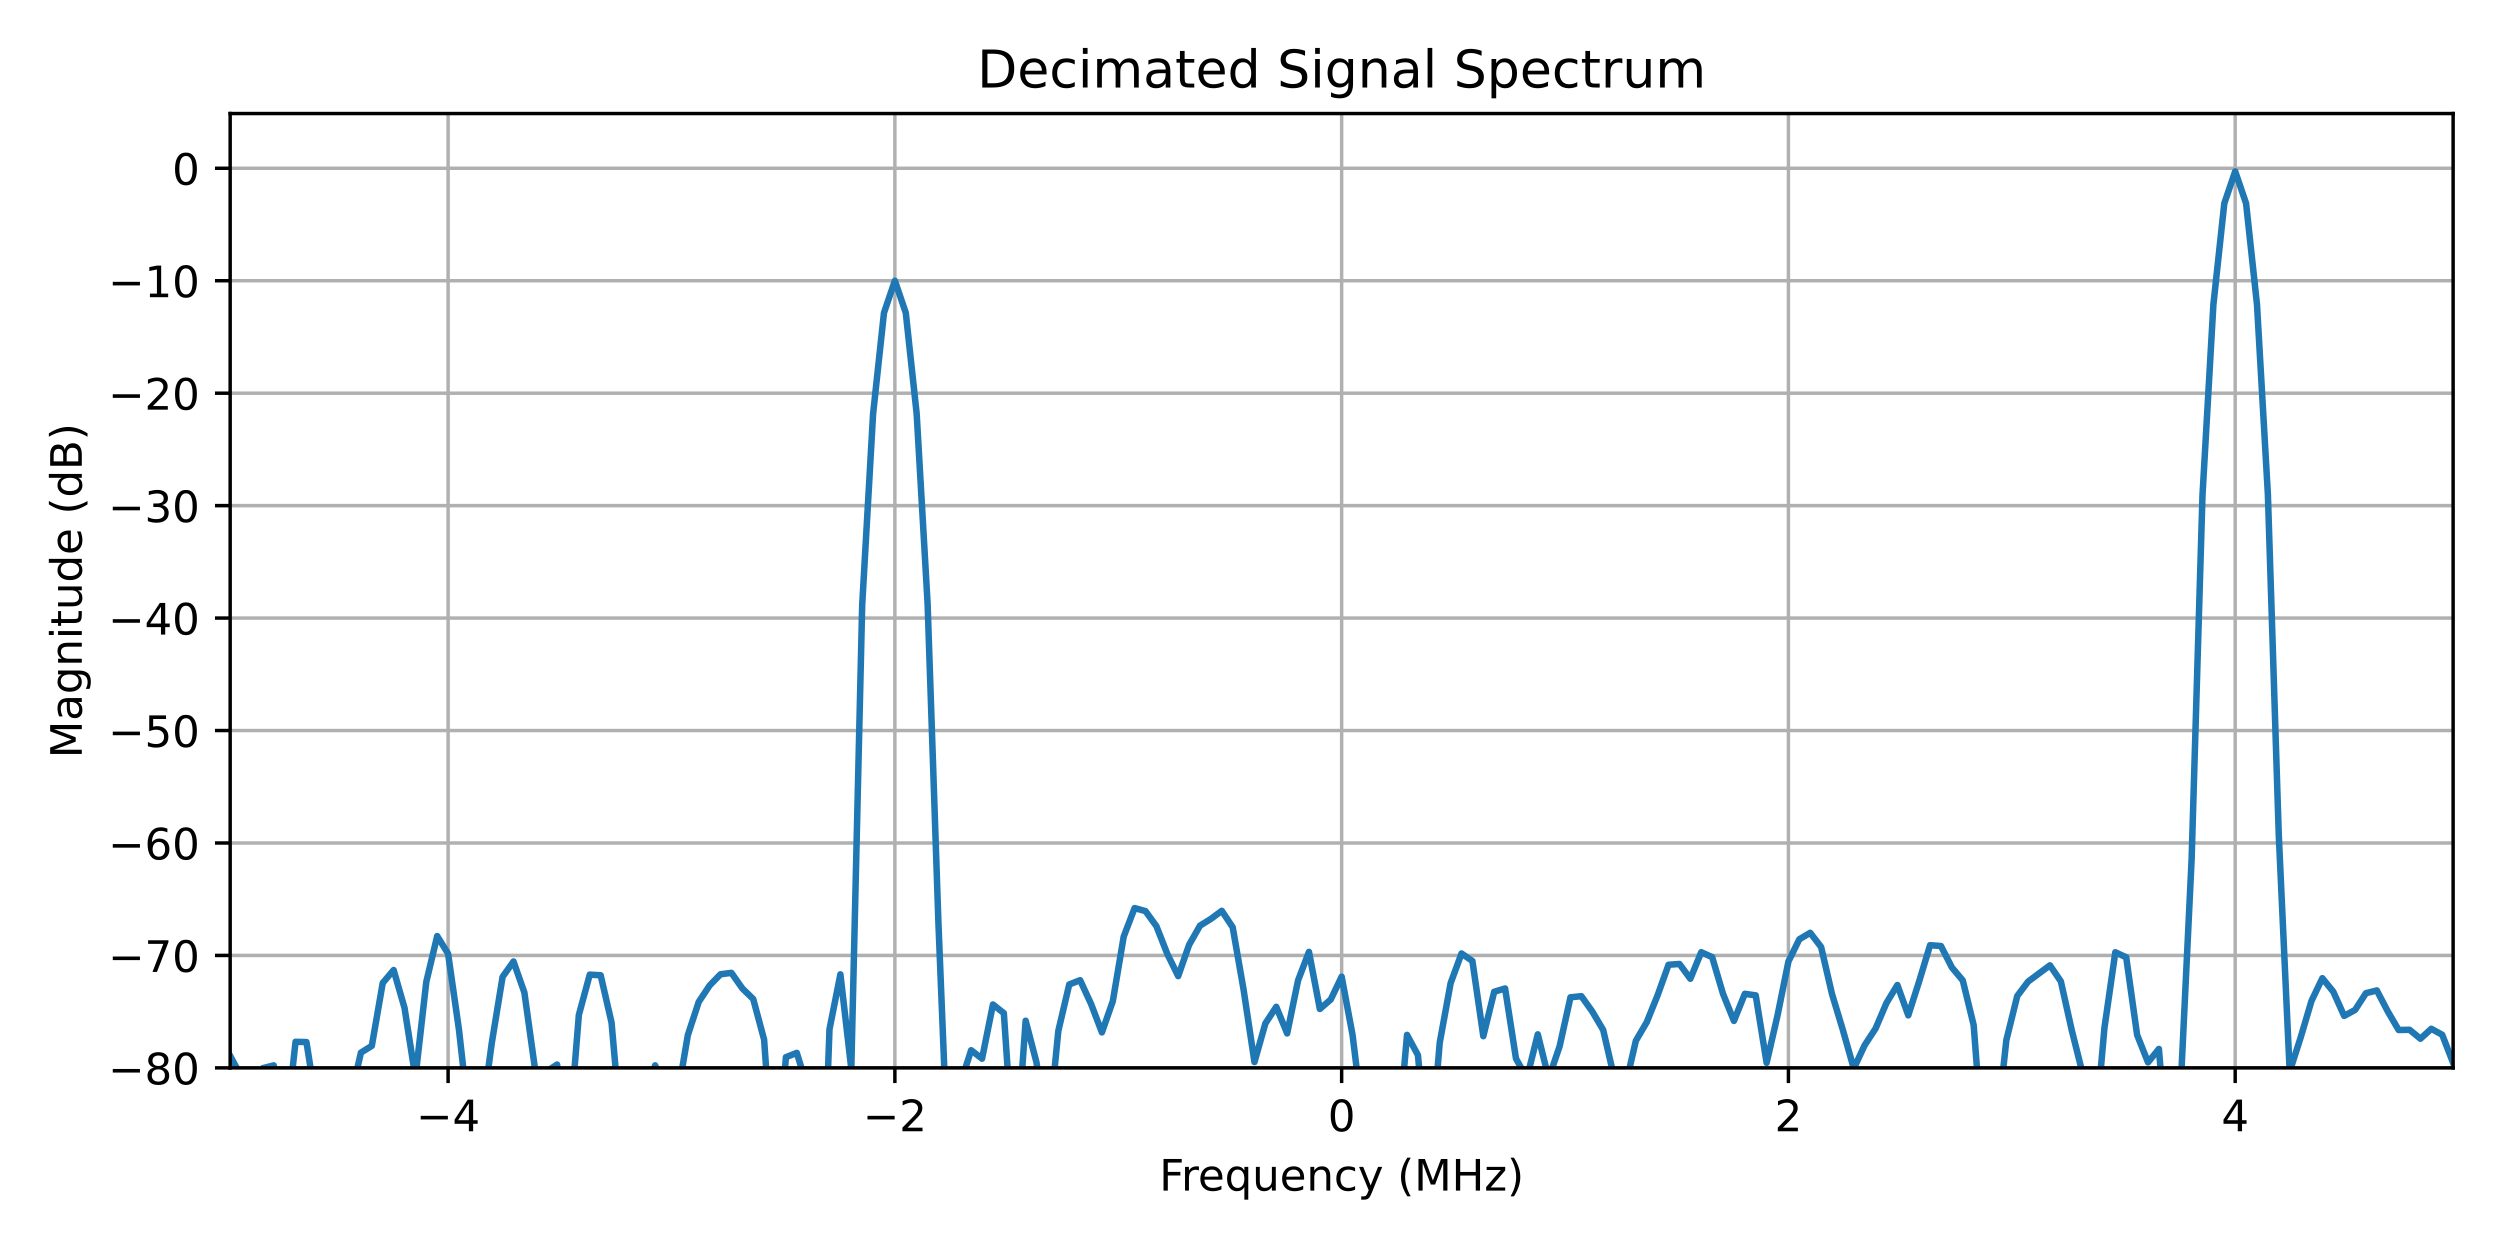
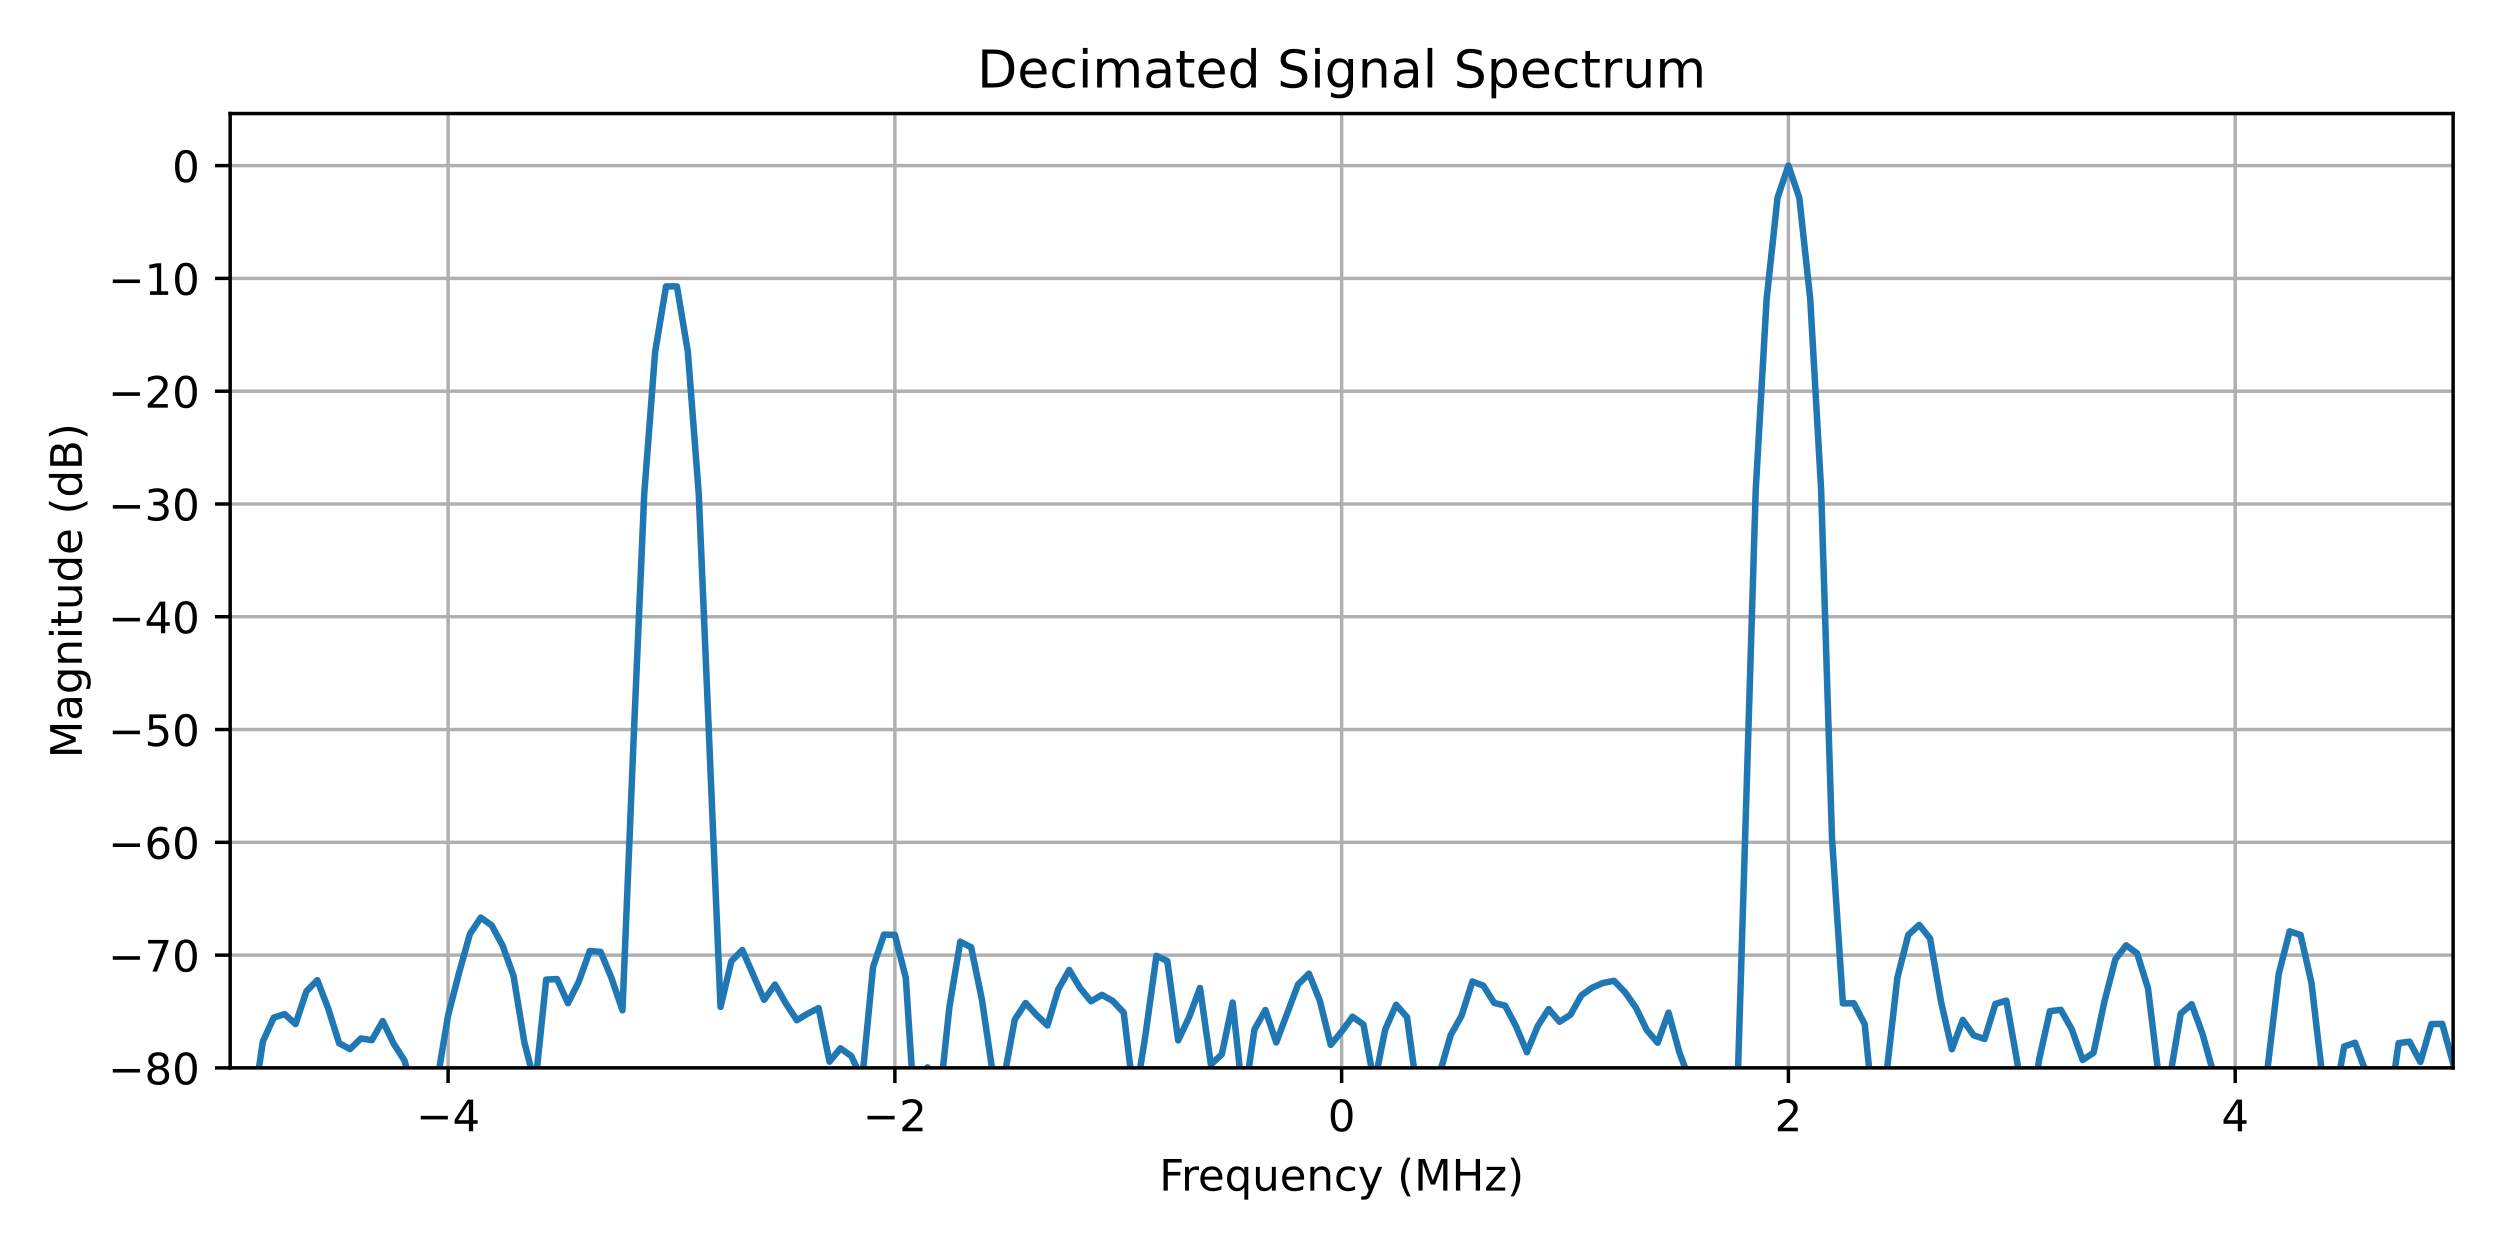
<svg xmlns="http://www.w3.org/2000/svg" xmlns:xlink="http://www.w3.org/1999/xlink" width="576pt" height="288pt" viewBox="0 0 576 288" version="1.1">
  <defs>
    <style type="text/css">*{stroke-linejoin: round; stroke-linecap: butt}</style>
  </defs>
  <g id="figure_1">
    <g id="patch_1">
      <path d="M 0 288  L 576 288  L 576 0  L 0 0  z " style="fill: #ffffff" />
    </g>
    <g id="axes_1">
      <g id="patch_2">
        <path d="M 53.03 246.04  L 565.2 246.04  L 565.2 26.16  L 53.03 26.16  z " style="fill: #ffffff" />
      </g>
      <g id="matplotlib.axis_1">
        <g id="xtick_1">
          <g id="line2d_1">
-             <path d="M 103.243 246.04  L 103.243 26.16  " clip-path="url(#peac1f592ff)" style="fill: none; stroke: #b0b0b0; stroke-width: 0.8; stroke-linecap: square" />
+             <path d="M 103.243 246.04  L 103.243 26.16  " clip-path="url(#pe48d600eac)" style="fill: none; stroke: #b0b0b0; stroke-width: 0.8; stroke-linecap: square" />
          </g>
          <g id="line2d_2">
            <defs>
-               <path id="ma2af087e66" d="M 0 0  L 0 3.5  " style="stroke: #000000; stroke-width: 0.8" />
+               <path id="m594eabe3cd" d="M 0 0  L 0 3.5  " style="stroke: #000000; stroke-width: 0.8" />
            </defs>
            <g>
-               <use xlink:href="#ma2af087e66" x="103.243" y="246.04" style="stroke: #000000; stroke-width: 0.8" />
+               <use xlink:href="#m594eabe3cd" x="103.243" y="246.04" style="stroke: #000000; stroke-width: 0.8" />
            </g>
          </g>
          <g id="text_1">
            <g transform="translate(95.87165 260.6384) scale(0.1 -0.1)">
              <defs>
                <path id="DejaVuSans-2212" d="M 678 2272  L 4684 2272  L 4684 1741  L 678 1741  L 678 2272  z " transform="scale(0.015625)" />
                <path id="DejaVuSans-34" d="M 2419 4116  L 825 1625  L 2419 1625  L 2419 4116  z M 2253 4666  L 3047 4666  L 3047 1625  L 3713 1625  L 3713 1100  L 3047 1100  L 3047 0  L 2419 0  L 2419 1100  L 313 1100  L 313 1709  L 2253 4666  z " transform="scale(0.015625)" />
              </defs>
              <use xlink:href="#DejaVuSans-2212" />
              <use xlink:href="#DejaVuSans-34" transform="translate(83.78906 0)" />
            </g>
          </g>
        </g>
        <g id="xtick_2">
          <g id="line2d_3">
-             <path d="M 206.179 246.04  L 206.179 26.16  " clip-path="url(#peac1f592ff)" style="fill: none; stroke: #b0b0b0; stroke-width: 0.8; stroke-linecap: square" />
+             <path d="M 206.179 246.04  L 206.179 26.16  " clip-path="url(#pe48d600eac)" style="fill: none; stroke: #b0b0b0; stroke-width: 0.8; stroke-linecap: square" />
          </g>
          <g id="line2d_4">
            <g>
-               <use xlink:href="#ma2af087e66" x="206.179" y="246.04" style="stroke: #000000; stroke-width: 0.8" />
+               <use xlink:href="#m594eabe3cd" x="206.179" y="246.04" style="stroke: #000000; stroke-width: 0.8" />
            </g>
          </g>
          <g id="text_2">
            <g transform="translate(198.8078 260.6384) scale(0.1 -0.1)">
              <defs>
                <path id="DejaVuSans-32" d="M 1228 531  L 3431 531  L 3431 0  L 469 0  L 469 531  Q 828 903 1448 1529  Q 2069 2156 2228 2338  Q 2531 2678 2651 2914  Q 2772 3150 2772 3378  Q 2772 3750 2511 3984  Q 2250 4219 1831 4219  Q 1534 4219 1204 4116  Q 875 4013 500 3803  L 500 4441  Q 881 4594 1212 4672  Q 1544 4750 1819 4750  Q 2544 4750 2975 4387  Q 3406 4025 3406 3419  Q 3406 3131 3298 2873  Q 3191 2616 2906 2266  Q 2828 2175 2409 1742  Q 1991 1309 1228 531  z " transform="scale(0.015625)" />
              </defs>
              <use xlink:href="#DejaVuSans-2212" />
              <use xlink:href="#DejaVuSans-32" transform="translate(83.78906 0)" />
            </g>
          </g>
        </g>
        <g id="xtick_3">
          <g id="line2d_5">
-             <path d="M 309.115 246.04  L 309.115 26.16  " clip-path="url(#peac1f592ff)" style="fill: none; stroke: #b0b0b0; stroke-width: 0.8; stroke-linecap: square" />
+             <path d="M 309.115 246.04  L 309.115 26.16  " clip-path="url(#pe48d600eac)" style="fill: none; stroke: #b0b0b0; stroke-width: 0.8; stroke-linecap: square" />
          </g>
          <g id="line2d_6">
            <g>
-               <use xlink:href="#ma2af087e66" x="309.115" y="246.04" style="stroke: #000000; stroke-width: 0.8" />
+               <use xlink:href="#m594eabe3cd" x="309.115" y="246.04" style="stroke: #000000; stroke-width: 0.8" />
            </g>
          </g>
          <g id="text_3">
            <g transform="translate(305.9337 260.6384) scale(0.1 -0.1)">
              <defs>
                <path id="DejaVuSans-30" d="M 2034 4250  Q 1547 4250 1301 3770  Q 1056 3291 1056 2328  Q 1056 1369 1301 889  Q 1547 409 2034 409  Q 2525 409 2770 889  Q 3016 1369 3016 2328  Q 3016 3291 2770 3770  Q 2525 4250 2034 4250  z M 2034 4750  Q 2819 4750 3233 4129  Q 3647 3509 3647 2328  Q 3647 1150 3233 529  Q 2819 -91 2034 -91  Q 1250 -91 836 529  Q 422 1150 422 2328  Q 422 3509 836 4129  Q 1250 4750 2034 4750  z " transform="scale(0.015625)" />
              </defs>
              <use xlink:href="#DejaVuSans-30" />
            </g>
          </g>
        </g>
        <g id="xtick_4">
          <g id="line2d_7">
-             <path d="M 412.051 246.04  L 412.051 26.16  " clip-path="url(#peac1f592ff)" style="fill: none; stroke: #b0b0b0; stroke-width: 0.8; stroke-linecap: square" />
+             <path d="M 412.051 246.04  L 412.051 26.16  " clip-path="url(#pe48d600eac)" style="fill: none; stroke: #b0b0b0; stroke-width: 0.8; stroke-linecap: square" />
          </g>
          <g id="line2d_8">
            <g>
-               <use xlink:href="#ma2af087e66" x="412.051" y="246.04" style="stroke: #000000; stroke-width: 0.8" />
+               <use xlink:href="#m594eabe3cd" x="412.051" y="246.04" style="stroke: #000000; stroke-width: 0.8" />
            </g>
          </g>
          <g id="text_4">
            <g transform="translate(408.8699 260.6384) scale(0.1 -0.1)">
              <use xlink:href="#DejaVuSans-32" />
            </g>
          </g>
        </g>
        <g id="xtick_5">
          <g id="line2d_9">
-             <path d="M 514.987 246.04  L 514.987 26.16  " clip-path="url(#peac1f592ff)" style="fill: none; stroke: #b0b0b0; stroke-width: 0.8; stroke-linecap: square" />
+             <path d="M 514.987 246.04  L 514.987 26.16  " clip-path="url(#pe48d600eac)" style="fill: none; stroke: #b0b0b0; stroke-width: 0.8; stroke-linecap: square" />
          </g>
          <g id="line2d_10">
            <g>
-               <use xlink:href="#ma2af087e66" x="514.987" y="246.04" style="stroke: #000000; stroke-width: 0.8" />
+               <use xlink:href="#m594eabe3cd" x="514.987" y="246.04" style="stroke: #000000; stroke-width: 0.8" />
            </g>
          </g>
          <g id="text_5">
            <g transform="translate(511.806 260.6384) scale(0.1 -0.1)">
              <use xlink:href="#DejaVuSans-34" />
            </g>
          </g>
        </g>
        <g id="text_6">
          <g transform="translate(267.0962 274.3166) scale(0.1 -0.1)">
            <defs>
              <path id="DejaVuSans-46" d="M 628 4666  L 3309 4666  L 3309 4134  L 1259 4134  L 1259 2759  L 3109 2759  L 3109 2228  L 1259 2228  L 1259 0  L 628 0  L 628 4666  z " transform="scale(0.015625)" />
              <path id="DejaVuSans-72" d="M 2631 2963  Q 2534 3019 2420 3045  Q 2306 3072 2169 3072  Q 1681 3072 1420 2755  Q 1159 2438 1159 1844  L 1159 0  L 581 0  L 581 3500  L 1159 3500  L 1159 2956  Q 1341 3275 1631 3429  Q 1922 3584 2338 3584  Q 2397 3584 2469 3576  Q 2541 3569 2628 3553  L 2631 2963  z " transform="scale(0.015625)" />
              <path id="DejaVuSans-65" d="M 3597 1894  L 3597 1613  L 953 1613  Q 991 1019 1311 708  Q 1631 397 2203 397  Q 2534 397 2845 478  Q 3156 559 3463 722  L 3463 178  Q 3153 47 2828 -22  Q 2503 -91 2169 -91  Q 1331 -91 842 396  Q 353 884 353 1716  Q 353 2575 817 3079  Q 1281 3584 2069 3584  Q 2775 3584 3186 3129  Q 3597 2675 3597 1894  z M 3022 2063  Q 3016 2534 2758 2815  Q 2500 3097 2075 3097  Q 1594 3097 1305 2825  Q 1016 2553 972 2059  L 3022 2063  z " transform="scale(0.015625)" />
              <path id="DejaVuSans-71" d="M 947 1747  Q 947 1113 1208 752  Q 1469 391 1925 391  Q 2381 391 2643 752  Q 2906 1113 2906 1747  Q 2906 2381 2643 2742  Q 2381 3103 1925 3103  Q 1469 3103 1208 2742  Q 947 2381 947 1747  z M 2906 525  Q 2725 213 2448 61  Q 2172 -91 1784 -91  Q 1150 -91 751 415  Q 353 922 353 1747  Q 353 2572 751 3078  Q 1150 3584 1784 3584  Q 2172 3584 2448 3432  Q 2725 3281 2906 2969  L 2906 3500  L 3481 3500  L 3481 -1331  L 2906 -1331  L 2906 525  z " transform="scale(0.015625)" />
              <path id="DejaVuSans-75" d="M 544 1381  L 544 3500  L 1119 3500  L 1119 1403  Q 1119 906 1312 657  Q 1506 409 1894 409  Q 2359 409 2629 706  Q 2900 1003 2900 1516  L 2900 3500  L 3475 3500  L 3475 0  L 2900 0  L 2900 538  Q 2691 219 2414 64  Q 2138 -91 1772 -91  Q 1169 -91 856 284  Q 544 659 544 1381  z M 1991 3584  L 1991 3584  z " transform="scale(0.015625)" />
              <path id="DejaVuSans-6e" d="M 3513 2113  L 3513 0  L 2938 0  L 2938 2094  Q 2938 2591 2744 2837  Q 2550 3084 2163 3084  Q 1697 3084 1428 2787  Q 1159 2491 1159 1978  L 1159 0  L 581 0  L 581 3500  L 1159 3500  L 1159 2956  Q 1366 3272 1645 3428  Q 1925 3584 2291 3584  Q 2894 3584 3203 3211  Q 3513 2838 3513 2113  z " transform="scale(0.015625)" />
              <path id="DejaVuSans-63" d="M 3122 3366  L 3122 2828  Q 2878 2963 2633 3030  Q 2388 3097 2138 3097  Q 1578 3097 1268 2742  Q 959 2388 959 1747  Q 959 1106 1268 751  Q 1578 397 2138 397  Q 2388 397 2633 464  Q 2878 531 3122 666  L 3122 134  Q 2881 22 2623 -34  Q 2366 -91 2075 -91  Q 1284 -91 818 406  Q 353 903 353 1747  Q 353 2603 823 3093  Q 1294 3584 2113 3584  Q 2378 3584 2631 3529  Q 2884 3475 3122 3366  z " transform="scale(0.015625)" />
              <path id="DejaVuSans-79" d="M 2059 -325  Q 1816 -950 1584 -1140  Q 1353 -1331 966 -1331  L 506 -1331  L 506 -850  L 844 -850  Q 1081 -850 1212 -737  Q 1344 -625 1503 -206  L 1606 56  L 191 3500  L 800 3500  L 1894 763  L 2988 3500  L 3597 3500  L 2059 -325  z " transform="scale(0.015625)" />
              <path id="DejaVuSans-20" transform="scale(0.015625)" />
              <path id="DejaVuSans-28" d="M 1984 4856  Q 1566 4138 1362 3434  Q 1159 2731 1159 2009  Q 1159 1288 1364 580  Q 1569 -128 1984 -844  L 1484 -844  Q 1016 -109 783 600  Q 550 1309 550 2009  Q 550 2706 781 3412  Q 1013 4119 1484 4856  L 1984 4856  z " transform="scale(0.015625)" />
              <path id="DejaVuSans-4d" d="M 628 4666  L 1569 4666  L 2759 1491  L 3956 4666  L 4897 4666  L 4897 0  L 4281 0  L 4281 4097  L 3078 897  L 2444 897  L 1241 4097  L 1241 0  L 628 0  L 628 4666  z " transform="scale(0.015625)" />
              <path id="DejaVuSans-48" d="M 628 4666  L 1259 4666  L 1259 2753  L 3553 2753  L 3553 4666  L 4184 4666  L 4184 0  L 3553 0  L 3553 2222  L 1259 2222  L 1259 0  L 628 0  L 628 4666  z " transform="scale(0.015625)" />
              <path id="DejaVuSans-7a" d="M 353 3500  L 3084 3500  L 3084 2975  L 922 459  L 3084 459  L 3084 0  L 275 0  L 275 525  L 2438 3041  L 353 3041  L 353 3500  z " transform="scale(0.015625)" />
              <path id="DejaVuSans-29" d="M 513 4856  L 1013 4856  Q 1481 4119 1714 3412  Q 1947 2706 1947 2009  Q 1947 1309 1714 600  Q 1481 -109 1013 -844  L 513 -844  Q 928 -128 1133 580  Q 1338 1288 1338 2009  Q 1338 2731 1133 3434  Q 928 4138 513 4856  z " transform="scale(0.015625)" />
            </defs>
            <use xlink:href="#DejaVuSans-46" />
            <use xlink:href="#DejaVuSans-72" transform="translate(50.26953 0)" />
            <use xlink:href="#DejaVuSans-65" transform="translate(89.13281 0)" />
            <use xlink:href="#DejaVuSans-71" transform="translate(150.6562 0)" />
            <use xlink:href="#DejaVuSans-75" transform="translate(214.1328 0)" />
            <use xlink:href="#DejaVuSans-65" transform="translate(277.5117 0)" />
            <use xlink:href="#DejaVuSans-6e" transform="translate(339.0352 0)" />
            <use xlink:href="#DejaVuSans-63" transform="translate(402.4141 0)" />
            <use xlink:href="#DejaVuSans-79" transform="translate(457.3945 0)" />
            <use xlink:href="#DejaVuSans-20" transform="translate(516.5742 0)" />
            <use xlink:href="#DejaVuSans-28" transform="translate(548.3613 0)" />
            <use xlink:href="#DejaVuSans-4d" transform="translate(587.375 0)" />
            <use xlink:href="#DejaVuSans-48" transform="translate(673.6543 0)" />
            <use xlink:href="#DejaVuSans-7a" transform="translate(748.8496 0)" />
            <use xlink:href="#DejaVuSans-29" transform="translate(801.3398 0)" />
          </g>
        </g>
      </g>
      <g id="matplotlib.axis_2">
        <g id="ytick_1">
          <g id="line2d_11">
-             <path d="M 53.03 246.04  L 565.2 246.04  " clip-path="url(#peac1f592ff)" style="fill: none; stroke: #b0b0b0; stroke-width: 0.8; stroke-linecap: square" />
+             <path d="M 53.03 246.04  L 565.2 246.04  " clip-path="url(#pe48d600eac)" style="fill: none; stroke: #b0b0b0; stroke-width: 0.8; stroke-linecap: square" />
          </g>
          <g id="line2d_12">
            <defs>
-               <path id="m4274cff4fc" d="M 0 0  L -3.5 0  " style="stroke: #000000; stroke-width: 0.8" />
+               <path id="m9df659d951" d="M 0 0  L -3.5 0  " style="stroke: #000000; stroke-width: 0.8" />
            </defs>
            <g>
-               <use xlink:href="#m4274cff4fc" x="53.03" y="246.04" style="stroke: #000000; stroke-width: 0.8" />
+               <use xlink:href="#m9df659d951" x="53.03" y="246.04" style="stroke: #000000; stroke-width: 0.8" />
            </g>
          </g>
          <g id="text_7">
            <g transform="translate(24.92531 249.8392) scale(0.1 -0.1)">
              <defs>
                <path id="DejaVuSans-38" d="M 2034 2216  Q 1584 2216 1326 1975  Q 1069 1734 1069 1313  Q 1069 891 1326 650  Q 1584 409 2034 409  Q 2484 409 2743 651  Q 3003 894 3003 1313  Q 3003 1734 2745 1975  Q 2488 2216 2034 2216  z M 1403 2484  Q 997 2584 770 2862  Q 544 3141 544 3541  Q 544 4100 942 4425  Q 1341 4750 2034 4750  Q 2731 4750 3128 4425  Q 3525 4100 3525 3541  Q 3525 3141 3298 2862  Q 3072 2584 2669 2484  Q 3125 2378 3379 2068  Q 3634 1759 3634 1313  Q 3634 634 3220 271  Q 2806 -91 2034 -91  Q 1263 -91 848 271  Q 434 634 434 1313  Q 434 1759 690 2068  Q 947 2378 1403 2484  z M 1172 3481  Q 1172 3119 1398 2916  Q 1625 2713 2034 2713  Q 2441 2713 2670 2916  Q 2900 3119 2900 3481  Q 2900 3844 2670 4047  Q 2441 4250 2034 4250  Q 1625 4250 1398 4047  Q 1172 3844 1172 3481  z " transform="scale(0.015625)" />
              </defs>
              <use xlink:href="#DejaVuSans-2212" />
              <use xlink:href="#DejaVuSans-38" transform="translate(83.78906 0)" />
              <use xlink:href="#DejaVuSans-30" transform="translate(147.4121 0)" />
            </g>
          </g>
        </g>
        <g id="ytick_2">
          <g id="line2d_13">
-             <path d="M 53.03 220.132  L 565.2 220.132  " clip-path="url(#peac1f592ff)" style="fill: none; stroke: #b0b0b0; stroke-width: 0.8; stroke-linecap: square" />
+             <path d="M 53.03 220.055  L 565.2 220.055  " clip-path="url(#pe48d600eac)" style="fill: none; stroke: #b0b0b0; stroke-width: 0.8; stroke-linecap: square" />
          </g>
          <g id="line2d_14">
            <g>
-               <use xlink:href="#m4274cff4fc" x="53.03" y="220.132" style="stroke: #000000; stroke-width: 0.8" />
+               <use xlink:href="#m9df659d951" x="53.03" y="220.055" style="stroke: #000000; stroke-width: 0.8" />
            </g>
          </g>
          <g id="text_8">
-             <g transform="translate(24.92531 223.9308) scale(0.1 -0.1)">
+             <g transform="translate(24.92531 223.854) scale(0.1 -0.1)">
              <defs>
                <path id="DejaVuSans-37" d="M 525 4666  L 3525 4666  L 3525 4397  L 1831 0  L 1172 0  L 2766 4134  L 525 4134  L 525 4666  z " transform="scale(0.015625)" />
              </defs>
              <use xlink:href="#DejaVuSans-2212" />
              <use xlink:href="#DejaVuSans-37" transform="translate(83.78906 0)" />
              <use xlink:href="#DejaVuSans-30" transform="translate(147.4121 0)" />
            </g>
          </g>
        </g>
        <g id="ytick_3">
          <g id="line2d_15">
-             <path d="M 53.03 194.223  L 565.2 194.223  " clip-path="url(#peac1f592ff)" style="fill: none; stroke: #b0b0b0; stroke-width: 0.8; stroke-linecap: square" />
+             <path d="M 53.03 194.07  L 565.2 194.07  " clip-path="url(#pe48d600eac)" style="fill: none; stroke: #b0b0b0; stroke-width: 0.8; stroke-linecap: square" />
          </g>
          <g id="line2d_16">
            <g>
-               <use xlink:href="#m4274cff4fc" x="53.03" y="194.223" style="stroke: #000000; stroke-width: 0.8" />
+               <use xlink:href="#m9df659d951" x="53.03" y="194.07" style="stroke: #000000; stroke-width: 0.8" />
            </g>
          </g>
          <g id="text_9">
-             <g transform="translate(24.92531 198.0225) scale(0.1 -0.1)">
+             <g transform="translate(24.92531 197.8687) scale(0.1 -0.1)">
              <defs>
                <path id="DejaVuSans-36" d="M 2113 2584  Q 1688 2584 1439 2293  Q 1191 2003 1191 1497  Q 1191 994 1439 701  Q 1688 409 2113 409  Q 2538 409 2786 701  Q 3034 994 3034 1497  Q 3034 2003 2786 2293  Q 2538 2584 2113 2584  z M 3366 4563  L 3366 3988  Q 3128 4100 2886 4159  Q 2644 4219 2406 4219  Q 1781 4219 1451 3797  Q 1122 3375 1075 2522  Q 1259 2794 1537 2939  Q 1816 3084 2150 3084  Q 2853 3084 3261 2657  Q 3669 2231 3669 1497  Q 3669 778 3244 343  Q 2819 -91 2113 -91  Q 1303 -91 875 529  Q 447 1150 447 2328  Q 447 3434 972 4092  Q 1497 4750 2381 4750  Q 2619 4750 2861 4703  Q 3103 4656 3366 4563  z " transform="scale(0.015625)" />
              </defs>
              <use xlink:href="#DejaVuSans-2212" />
              <use xlink:href="#DejaVuSans-36" transform="translate(83.78906 0)" />
              <use xlink:href="#DejaVuSans-30" transform="translate(147.4121 0)" />
            </g>
          </g>
        </g>
        <g id="ytick_4">
          <g id="line2d_17">
-             <path d="M 53.03 168.315  L 565.2 168.315  " clip-path="url(#peac1f592ff)" style="fill: none; stroke: #b0b0b0; stroke-width: 0.8; stroke-linecap: square" />
+             <path d="M 53.03 168.084  L 565.2 168.084  " clip-path="url(#pe48d600eac)" style="fill: none; stroke: #b0b0b0; stroke-width: 0.8; stroke-linecap: square" />
          </g>
          <g id="line2d_18">
            <g>
-               <use xlink:href="#m4274cff4fc" x="53.03" y="168.315" style="stroke: #000000; stroke-width: 0.8" />
+               <use xlink:href="#m9df659d951" x="53.03" y="168.084" style="stroke: #000000; stroke-width: 0.8" />
            </g>
          </g>
          <g id="text_10">
-             <g transform="translate(24.92531 172.1141) scale(0.1 -0.1)">
+             <g transform="translate(24.92531 171.8835) scale(0.1 -0.1)">
              <defs>
                <path id="DejaVuSans-35" d="M 691 4666  L 3169 4666  L 3169 4134  L 1269 4134  L 1269 2991  Q 1406 3038 1543 3061  Q 1681 3084 1819 3084  Q 2600 3084 3056 2656  Q 3513 2228 3513 1497  Q 3513 744 3044 326  Q 2575 -91 1722 -91  Q 1428 -91 1123 -41  Q 819 9 494 109  L 494 744  Q 775 591 1075 516  Q 1375 441 1709 441  Q 2250 441 2565 725  Q 2881 1009 2881 1497  Q 2881 1984 2565 2268  Q 2250 2553 1709 2553  Q 1456 2553 1204 2497  Q 953 2441 691 2322  L 691 4666  z " transform="scale(0.015625)" />
              </defs>
              <use xlink:href="#DejaVuSans-2212" />
              <use xlink:href="#DejaVuSans-35" transform="translate(83.78906 0)" />
              <use xlink:href="#DejaVuSans-30" transform="translate(147.4121 0)" />
            </g>
          </g>
        </g>
        <g id="ytick_5">
          <g id="line2d_19">
-             <path d="M 53.03 142.406  L 565.2 142.406  " clip-path="url(#peac1f592ff)" style="fill: none; stroke: #b0b0b0; stroke-width: 0.8; stroke-linecap: square" />
+             <path d="M 53.03 142.099  L 565.2 142.099  " clip-path="url(#pe48d600eac)" style="fill: none; stroke: #b0b0b0; stroke-width: 0.8; stroke-linecap: square" />
          </g>
          <g id="line2d_20">
            <g>
-               <use xlink:href="#m4274cff4fc" x="53.03" y="142.406" style="stroke: #000000; stroke-width: 0.8" />
+               <use xlink:href="#m9df659d951" x="53.03" y="142.099" style="stroke: #000000; stroke-width: 0.8" />
            </g>
          </g>
          <g id="text_11">
-             <g transform="translate(24.92531 146.2057) scale(0.1 -0.1)">
+             <g transform="translate(24.92531 145.8983) scale(0.1 -0.1)">
              <use xlink:href="#DejaVuSans-2212" />
              <use xlink:href="#DejaVuSans-34" transform="translate(83.78906 0)" />
              <use xlink:href="#DejaVuSans-30" transform="translate(147.4121 0)" />
            </g>
          </g>
        </g>
        <g id="ytick_6">
          <g id="line2d_21">
-             <path d="M 53.03 116.498  L 565.2 116.498  " clip-path="url(#peac1f592ff)" style="fill: none; stroke: #b0b0b0; stroke-width: 0.8; stroke-linecap: square" />
+             <path d="M 53.03 116.114  L 565.2 116.114  " clip-path="url(#pe48d600eac)" style="fill: none; stroke: #b0b0b0; stroke-width: 0.8; stroke-linecap: square" />
          </g>
          <g id="line2d_22">
            <g>
-               <use xlink:href="#m4274cff4fc" x="53.03" y="116.498" style="stroke: #000000; stroke-width: 0.8" />
+               <use xlink:href="#m9df659d951" x="53.03" y="116.114" style="stroke: #000000; stroke-width: 0.8" />
            </g>
          </g>
          <g id="text_12">
-             <g transform="translate(24.92531 120.2973) scale(0.1 -0.1)">
+             <g transform="translate(24.92531 119.913) scale(0.1 -0.1)">
              <defs>
                <path id="DejaVuSans-33" d="M 2597 2516  Q 3050 2419 3304 2112  Q 3559 1806 3559 1356  Q 3559 666 3084 287  Q 2609 -91 1734 -91  Q 1441 -91 1130 -33  Q 819 25 488 141  L 488 750  Q 750 597 1062 519  Q 1375 441 1716 441  Q 2309 441 2620 675  Q 2931 909 2931 1356  Q 2931 1769 2642 2001  Q 2353 2234 1838 2234  L 1294 2234  L 1294 2753  L 1863 2753  Q 2328 2753 2575 2939  Q 2822 3125 2822 3475  Q 2822 3834 2567 4026  Q 2313 4219 1838 4219  Q 1578 4219 1281 4162  Q 984 4106 628 3988  L 628 4550  Q 988 4650 1302 4700  Q 1616 4750 1894 4750  Q 2613 4750 3031 4423  Q 3450 4097 3450 3541  Q 3450 3153 3228 2886  Q 3006 2619 2597 2516  z " transform="scale(0.015625)" />
              </defs>
              <use xlink:href="#DejaVuSans-2212" />
              <use xlink:href="#DejaVuSans-33" transform="translate(83.78906 0)" />
              <use xlink:href="#DejaVuSans-30" transform="translate(147.4121 0)" />
            </g>
          </g>
        </g>
        <g id="ytick_7">
          <g id="line2d_23">
-             <path d="M 53.03 90.59  L 565.2 90.59  " clip-path="url(#peac1f592ff)" style="fill: none; stroke: #b0b0b0; stroke-width: 0.8; stroke-linecap: square" />
+             <path d="M 53.03 90.129  L 565.2 90.129  " clip-path="url(#pe48d600eac)" style="fill: none; stroke: #b0b0b0; stroke-width: 0.8; stroke-linecap: square" />
          </g>
          <g id="line2d_24">
            <g>
-               <use xlink:href="#m4274cff4fc" x="53.03" y="90.59" style="stroke: #000000; stroke-width: 0.8" />
+               <use xlink:href="#m9df659d951" x="53.03" y="90.129" style="stroke: #000000; stroke-width: 0.8" />
            </g>
          </g>
          <g id="text_13">
-             <g transform="translate(24.92531 94.38896) scale(0.1 -0.1)">
+             <g transform="translate(24.92531 93.9278) scale(0.1 -0.1)">
              <use xlink:href="#DejaVuSans-2212" />
              <use xlink:href="#DejaVuSans-32" transform="translate(83.78906 0)" />
              <use xlink:href="#DejaVuSans-30" transform="translate(147.4121 0)" />
            </g>
          </g>
        </g>
        <g id="ytick_8">
          <g id="line2d_25">
-             <path d="M 53.03 64.681  L 565.2 64.681  " clip-path="url(#peac1f592ff)" style="fill: none; stroke: #b0b0b0; stroke-width: 0.8; stroke-linecap: square" />
+             <path d="M 53.03 64.143  L 565.2 64.143  " clip-path="url(#pe48d600eac)" style="fill: none; stroke: #b0b0b0; stroke-width: 0.8; stroke-linecap: square" />
          </g>
          <g id="line2d_26">
            <g>
-               <use xlink:href="#m4274cff4fc" x="53.03" y="64.681" style="stroke: #000000; stroke-width: 0.8" />
+               <use xlink:href="#m9df659d951" x="53.03" y="64.143" style="stroke: #000000; stroke-width: 0.8" />
            </g>
          </g>
          <g id="text_14">
-             <g transform="translate(24.92531 68.48059) scale(0.1 -0.1)">
+             <g transform="translate(24.92531 67.94256) scale(0.1 -0.1)">
              <defs>
                <path id="DejaVuSans-31" d="M 794 531  L 1825 531  L 1825 4091  L 703 3866  L 703 4441  L 1819 4666  L 2450 4666  L 2450 531  L 3481 531  L 3481 0  L 794 0  L 794 531  z " transform="scale(0.015625)" />
              </defs>
              <use xlink:href="#DejaVuSans-2212" />
              <use xlink:href="#DejaVuSans-31" transform="translate(83.78906 0)" />
              <use xlink:href="#DejaVuSans-30" transform="translate(147.4121 0)" />
            </g>
          </g>
        </g>
        <g id="ytick_9">
          <g id="line2d_27">
-             <path d="M 53.03 38.773  L 565.2 38.773  " clip-path="url(#peac1f592ff)" style="fill: none; stroke: #b0b0b0; stroke-width: 0.8; stroke-linecap: square" />
+             <path d="M 53.03 38.158  L 565.2 38.158  " clip-path="url(#pe48d600eac)" style="fill: none; stroke: #b0b0b0; stroke-width: 0.8; stroke-linecap: square" />
          </g>
          <g id="line2d_28">
            <g>
-               <use xlink:href="#m4274cff4fc" x="53.03" y="38.773" style="stroke: #000000; stroke-width: 0.8" />
+               <use xlink:href="#m9df659d951" x="53.03" y="38.158" style="stroke: #000000; stroke-width: 0.8" />
            </g>
          </g>
          <g id="text_15">
-             <g transform="translate(39.6675 42.57221) scale(0.1 -0.1)">
+             <g transform="translate(39.6675 41.95733) scale(0.1 -0.1)">
              <use xlink:href="#DejaVuSans-30" />
            </g>
          </g>
        </g>
        <g id="text_16">
          <g transform="translate(18.84562 174.6852) rotate(-90) scale(0.1 -0.1)">
            <defs>
              <path id="DejaVuSans-61" d="M 2194 1759  Q 1497 1759 1228 1600  Q 959 1441 959 1056  Q 959 750 1161 570  Q 1363 391 1709 391  Q 2188 391 2477 730  Q 2766 1069 2766 1631  L 2766 1759  L 2194 1759  z M 3341 1997  L 3341 0  L 2766 0  L 2766 531  Q 2569 213 2275 61  Q 1981 -91 1556 -91  Q 1019 -91 701 211  Q 384 513 384 1019  Q 384 1609 779 1909  Q 1175 2209 1959 2209  L 2766 2209  L 2766 2266  Q 2766 2663 2505 2880  Q 2244 3097 1772 3097  Q 1472 3097 1187 3025  Q 903 2953 641 2809  L 641 3341  Q 956 3463 1253 3523  Q 1550 3584 1831 3584  Q 2591 3584 2966 3190  Q 3341 2797 3341 1997  z " transform="scale(0.015625)" />
              <path id="DejaVuSans-67" d="M 2906 1791  Q 2906 2416 2648 2759  Q 2391 3103 1925 3103  Q 1463 3103 1205 2759  Q 947 2416 947 1791  Q 947 1169 1205 825  Q 1463 481 1925 481  Q 2391 481 2648 825  Q 2906 1169 2906 1791  z M 3481 434  Q 3481 -459 3084 -895  Q 2688 -1331 1869 -1331  Q 1566 -1331 1297 -1286  Q 1028 -1241 775 -1147  L 775 -588  Q 1028 -725 1275 -790  Q 1522 -856 1778 -856  Q 2344 -856 2625 -561  Q 2906 -266 2906 331  L 2906 616  Q 2728 306 2450 153  Q 2172 0 1784 0  Q 1141 0 747 490  Q 353 981 353 1791  Q 353 2603 747 3093  Q 1141 3584 1784 3584  Q 2172 3584 2450 3431  Q 2728 3278 2906 2969  L 2906 3500  L 3481 3500  L 3481 434  z " transform="scale(0.015625)" />
              <path id="DejaVuSans-69" d="M 603 3500  L 1178 3500  L 1178 0  L 603 0  L 603 3500  z M 603 4863  L 1178 4863  L 1178 4134  L 603 4134  L 603 4863  z " transform="scale(0.015625)" />
              <path id="DejaVuSans-74" d="M 1172 4494  L 1172 3500  L 2356 3500  L 2356 3053  L 1172 3053  L 1172 1153  Q 1172 725 1289 603  Q 1406 481 1766 481  L 2356 481  L 2356 0  L 1766 0  Q 1100 0 847 248  Q 594 497 594 1153  L 594 3053  L 172 3053  L 172 3500  L 594 3500  L 594 4494  L 1172 4494  z " transform="scale(0.015625)" />
              <path id="DejaVuSans-64" d="M 2906 2969  L 2906 4863  L 3481 4863  L 3481 0  L 2906 0  L 2906 525  Q 2725 213 2448 61  Q 2172 -91 1784 -91  Q 1150 -91 751 415  Q 353 922 353 1747  Q 353 2572 751 3078  Q 1150 3584 1784 3584  Q 2172 3584 2448 3432  Q 2725 3281 2906 2969  z M 947 1747  Q 947 1113 1208 752  Q 1469 391 1925 391  Q 2381 391 2643 752  Q 2906 1113 2906 1747  Q 2906 2381 2643 2742  Q 2381 3103 1925 3103  Q 1469 3103 1208 2742  Q 947 2381 947 1747  z " transform="scale(0.015625)" />
              <path id="DejaVuSans-42" d="M 1259 2228  L 1259 519  L 2272 519  Q 2781 519 3026 730  Q 3272 941 3272 1375  Q 3272 1813 3026 2020  Q 2781 2228 2272 2228  L 1259 2228  z M 1259 4147  L 1259 2741  L 2194 2741  Q 2656 2741 2882 2914  Q 3109 3088 3109 3444  Q 3109 3797 2882 3972  Q 2656 4147 2194 4147  L 1259 4147  z M 628 4666  L 2241 4666  Q 2963 4666 3353 4366  Q 3744 4066 3744 3513  Q 3744 3084 3544 2831  Q 3344 2578 2956 2516  Q 3422 2416 3680 2098  Q 3938 1781 3938 1306  Q 3938 681 3513 340  Q 3088 0 2303 0  L 628 0  L 628 4666  z " transform="scale(0.015625)" />
            </defs>
            <use xlink:href="#DejaVuSans-4d" />
            <use xlink:href="#DejaVuSans-61" transform="translate(86.2793 0)" />
            <use xlink:href="#DejaVuSans-67" transform="translate(147.5586 0)" />
            <use xlink:href="#DejaVuSans-6e" transform="translate(211.0352 0)" />
            <use xlink:href="#DejaVuSans-69" transform="translate(274.4141 0)" />
            <use xlink:href="#DejaVuSans-74" transform="translate(302.1973 0)" />
            <use xlink:href="#DejaVuSans-75" transform="translate(341.4062 0)" />
            <use xlink:href="#DejaVuSans-64" transform="translate(404.7852 0)" />
            <use xlink:href="#DejaVuSans-65" transform="translate(468.2617 0)" />
            <use xlink:href="#DejaVuSans-20" transform="translate(529.7852 0)" />
            <use xlink:href="#DejaVuSans-28" transform="translate(561.5723 0)" />
            <use xlink:href="#DejaVuSans-64" transform="translate(600.5859 0)" />
            <use xlink:href="#DejaVuSans-42" transform="translate(664.0625 0)" />
            <use xlink:href="#DejaVuSans-29" transform="translate(732.666 0)" />
          </g>
        </g>
      </g>
      <g id="line2d_29">
-         <path d="M 53.03 243.271  L 55.541 247.93  L 58.051 254.137  L 60.562 246.101  L 63.073 245.466  L 65.583 262.808  L 68.094 240.031  L 70.604 240.089  L 73.115 255.954  L 75.626 273.076  L 78.136 271.423  L 80.647 253.38  L 83.158 242.53  L 85.668 240.962  L 88.179 226.479  L 90.69 223.501  L 93.2 232.218  L 95.711 248.272  L 98.221 226.21  L 100.732 215.672  L 103.243 219.739  L 105.753 237.313  L 108.264 259.704  L 110.775 259.054  L 113.285 240.435  L 115.796 225.069  L 118.307 221.527  L 120.817 228.676  L 123.328 246.716  L 125.838 246.932  L 128.349 245.274  L 130.86 264.859  L 133.37 233.84  L 135.881 224.554  L 138.392 224.703  L 140.902 235.604  L 143.413 264.181  L 145.924 259.801  L 148.434 253.77  L 150.945 245.46  L 153.455 251.265  L 155.966 253.316  L 158.477 238.494  L 160.987 230.84  L 163.498 227.053  L 166.009 224.473  L 168.519 224.148  L 171.03 227.725  L 173.541 230.176  L 176.051 239.537  L 178.562 275.187  L 181.072 243.577  L 183.583 242.581  L 186.094 250.737  L 187.831 289  M 189.225 289  L 191.115 237.133  L 193.626 224.49  L 196.136 246.244  L 198.647 139.416  L 201.158 95.381  L 203.668 72.077  L 206.179 64.691  L 208.69 72.065  L 211.2 95.334  L 213.711 138.928  L 216.221 212.887  L 218.732 275.067  L 221.243 249.728  L 223.753 241.976  L 226.264 243.922  L 228.775 231.437  L 231.285 233.429  L 233.796 270.402  L 236.307 235.177  L 238.817 244.83  L 241.328 262.964  L 243.838 237.517  L 246.349 226.823  L 248.86 225.836  L 251.37 231.279  L 253.881 237.865  L 256.392 230.668  L 258.902 215.792  L 261.413 209.22  L 263.924 209.922  L 266.434 213.387  L 268.945 219.78  L 271.455 224.896  L 273.966 217.696  L 276.477 213.277  L 278.987 211.715  L 281.498 209.852  L 284.009 213.635  L 286.519 227.997  L 289.03 244.699  L 291.541 235.804  L 294.051 231.971  L 296.562 238.097  L 299.072 225.891  L 301.583 219.314  L 304.094 232.464  L 306.604 230.286  L 309.115 225.027  L 311.626 238.441  L 314.136 258.889  L 316.647 251.771  L 319.158 249.135  L 321.668 267.038  L 324.179 238.44  L 326.689 243.099  L 329.2 270.219  L 331.711 240.249  L 334.221 226.527  L 336.732 219.684  L 339.243 221.412  L 341.753 238.735  L 344.264 228.501  L 346.775 227.744  L 349.285 243.909  L 351.796 248.399  L 354.306 238.313  L 356.817 248.45  L 359.328 241.097  L 361.838 229.779  L 364.349 229.522  L 366.86 233.047  L 369.37 237.298  L 371.881 248.156  L 374.392 250.68  L 376.902 239.79  L 379.413 235.503  L 381.923 229.278  L 384.434 222.282  L 386.945 222.095  L 389.455 225.505  L 391.966 219.387  L 394.477 220.522  L 396.987 228.994  L 399.498 235.214  L 402.009 228.975  L 404.519 229.332  L 407.03 244.873  L 409.54 233.971  L 412.051 221.538  L 414.562 216.412  L 417.072 214.916  L 419.583 218.189  L 422.094 229.035  L 424.604 237.342  L 427.115 246.197  L 429.626 240.801  L 432.136 236.962  L 434.647 231.074  L 437.158 226.946  L 439.668 233.936  L 442.179 226.078  L 444.689 217.772  L 447.2 217.966  L 449.711 222.9  L 452.221 225.885  L 454.732 236.185  L 457.243 269.023  L 459.753 262.776  L 462.264 239.639  L 464.775 229.475  L 467.285 226.145  L 472.306 222.412  L 474.817 226.101  L 477.328 237.342  L 479.838 247.357  L 482.349 265.22  L 484.86 236.853  L 487.37 219.399  L 489.881 220.57  L 492.392 238.45  L 494.902 244.767  L 497.413 241.674  L 499.923 272.197  L 502.434 250.3  L 504.945 198.088  L 507.455 114.082  L 509.966 70.171  L 512.477 46.871  L 514.987 39.488  L 517.498 46.869  L 520.009 70.155  L 522.519 113.902  L 525.03 192.428  L 527.54 246.91  L 530.051 239.1  L 532.562 230.62  L 535.072 225.377  L 537.583 228.48  L 540.094 234.064  L 542.604 232.695  L 545.115 228.827  L 547.626 228.197  L 550.136 233.018  L 552.647 237.313  L 555.157 237.256  L 557.668 239.321  L 560.179 237.034  L 562.689 238.412  L 565.2 244.904  L 565.2 244.904  " clip-path="url(#peac1f592ff)" style="fill: none; stroke: #1f77b4; stroke-width: 1.5; stroke-linecap: square" />
+         <path d="M 53.03 251.506  L 55.541 267.454  L 58.051 257.044  L 60.562 239.965  L 63.073 234.451  L 65.583 233.648  L 68.094 235.95  L 70.604 228.389  L 73.115 225.831  L 75.626 232.396  L 78.136 240.357  L 80.647 241.717  L 83.158 239.259  L 85.668 239.66  L 88.179 235.254  L 90.69 240.448  L 93.2 244.349  L 95.711 254.097  L 98.221 278.145  L 100.732 249.028  L 103.243 233.939  L 105.753 224.188  L 108.264 215.205  L 110.775 211.415  L 113.285 213.205  L 115.796 217.854  L 118.307 224.808  L 120.817 240.165  L 123.328 249.941  L 125.838 225.698  L 128.349 225.578  L 130.86 231.151  L 133.37 226.13  L 135.881 219.11  L 138.392 219.312  L 140.902 225.39  L 143.413 232.767  L 145.924 171.785  L 148.434 113.762  L 150.945 81.065  L 153.455 65.984  L 155.966 65.981  L 158.477 81.046  L 160.987 113.696  L 166.009 231.981  L 168.519 221.44  L 171.03 218.88  L 176.051 230.349  L 178.562 226.84  L 181.072 231.194  L 183.583 235.06  L 186.094 233.545  L 188.604 232.256  L 191.115 244.606  L 193.626 241.528  L 196.136 243.307  L 198.647 248.692  L 201.158 222.756  L 203.668 215.333  L 206.179 215.398  L 208.69 225.267  L 211.2 263.319  L 213.711 245.922  L 216.221 255.801  L 218.732 232.107  L 221.243 216.974  L 223.753 218.249  L 226.264 230.483  L 228.775 247.638  L 231.285 248.649  L 233.796 234.93  L 236.307 231.093  L 238.817 233.846  L 241.328 236.276  L 243.838 227.93  L 246.349 223.469  L 248.86 227.647  L 251.37 230.704  L 253.881 229.217  L 256.392 230.628  L 258.902 233.298  L 261.413 254.148  L 263.924 238.417  L 266.434 220.226  L 268.945 221.414  L 271.455 239.703  L 273.966 234.373  L 276.477 227.628  L 278.987 245.284  L 281.498 242.934  L 284.009 230.981  L 286.519 254.305  L 289.03 237.175  L 291.541 232.708  L 294.051 240.178  L 299.072 226.81  L 301.583 224.34  L 304.094 230.59  L 306.604 240.722  L 309.115 237.676  L 311.626 234.252  L 314.136 236.04  L 316.647 249.699  L 319.158 237.181  L 321.668 231.5  L 324.179 234.362  L 329.2 271.308  L 331.711 247.264  L 334.221 238.516  L 336.732 234.043  L 339.243 226.129  L 341.753 227.095  L 344.264 231.069  L 346.775 231.704  L 349.285 236.453  L 351.796 242.427  L 354.306 236.39  L 356.817 232.489  L 359.328 235.412  L 361.838 233.803  L 364.349 229.326  L 366.86 227.553  L 369.37 226.464  L 371.881 225.981  L 374.392 228.595  L 376.902 232.152  L 379.413 237.329  L 381.923 240.245  L 384.434 233.313  L 386.945 242.539  L 391.966 255.87  L 394.477 269.98  L 396.987 268.551  L 399.498 277.498  L 404.519 112.86  L 407.03 68.924  L 409.54 45.565  L 412.051 38.159  L 414.562 45.556  L 417.072 68.895  L 419.583 112.742  L 422.094 193.16  L 424.604 231.193  L 427.115 231.147  L 429.626 235.969  L 432.136 261.159  L 434.647 247.402  L 437.158 225.254  L 439.668 215.394  L 442.179 213.092  L 444.689 216.227  L 447.2 230.734  L 449.711 241.751  L 452.221 234.986  L 454.732 238.54  L 457.243 239.377  L 459.753 231.286  L 462.264 230.544  L 464.775 244.757  L 467.285 262.891  L 469.796 244.183  L 472.306 232.967  L 474.817 232.676  L 477.328 237.12  L 479.838 244.22  L 482.349 242.567  L 484.86 230.755  L 487.37 221.034  L 489.881 217.798  L 492.392 219.666  L 494.902 227.73  L 497.413 248.438  L 499.923 248.427  L 502.434 233.544  L 504.945 231.366  L 507.455 238.218  L 509.966 247.241  L 512.477 250.84  L 514.987 252.378  L 517.498 255.58  L 520.009 259.721  L 522.519 245.526  L 525.03 224.316  L 527.54 214.582  L 530.051 215.412  L 532.562 226.444  L 535.072 248.118  L 537.583 255.327  L 540.094 241.109  L 542.604 240.256  L 545.115 247.056  L 547.626 262.719  L 550.136 257.665  L 552.647 240.338  L 555.157 240.005  L 557.668 244.683  L 560.179 235.953  L 562.689 235.897  L 565.2 245.023  L 565.2 245.023  " clip-path="url(#pe48d600eac)" style="fill: none; stroke: #1f77b4; stroke-width: 1.5; stroke-linecap: square" />
      </g>
      <g id="patch_3">
        <path d="M 53.03 246.04  L 53.03 26.16  " style="fill: none; stroke: #000000; stroke-width: 0.8; stroke-linejoin: miter; stroke-linecap: square" />
      </g>
      <g id="patch_4">
        <path d="M 565.2 246.04  L 565.2 26.16  " style="fill: none; stroke: #000000; stroke-width: 0.8; stroke-linejoin: miter; stroke-linecap: square" />
      </g>
      <g id="patch_5">
        <path d="M 53.03 246.04  L 565.2 246.04  " style="fill: none; stroke: #000000; stroke-width: 0.8; stroke-linejoin: miter; stroke-linecap: square" />
      </g>
      <g id="patch_6">
        <path d="M 53.03 26.16  L 565.2 26.16  " style="fill: none; stroke: #000000; stroke-width: 0.8; stroke-linejoin: miter; stroke-linecap: square" />
      </g>
      <g id="text_17">
        <g transform="translate(225.1431 20.16) scale(0.12 -0.12)">
          <defs>
            <path id="DejaVuSans-44" d="M 1259 4147  L 1259 519  L 2022 519  Q 2988 519 3436 956  Q 3884 1394 3884 2338  Q 3884 3275 3436 3711  Q 2988 4147 2022 4147  L 1259 4147  z M 628 4666  L 1925 4666  Q 3281 4666 3915 4102  Q 4550 3538 4550 2338  Q 4550 1131 3912 565  Q 3275 0 1925 0  L 628 0  L 628 4666  z " transform="scale(0.015625)" />
            <path id="DejaVuSans-6d" d="M 3328 2828  Q 3544 3216 3844 3400  Q 4144 3584 4550 3584  Q 5097 3584 5394 3201  Q 5691 2819 5691 2113  L 5691 0  L 5113 0  L 5113 2094  Q 5113 2597 4934 2840  Q 4756 3084 4391 3084  Q 3944 3084 3684 2787  Q 3425 2491 3425 1978  L 3425 0  L 2847 0  L 2847 2094  Q 2847 2600 2669 2842  Q 2491 3084 2119 3084  Q 1678 3084 1418 2786  Q 1159 2488 1159 1978  L 1159 0  L 581 0  L 581 3500  L 1159 3500  L 1159 2956  Q 1356 3278 1631 3431  Q 1906 3584 2284 3584  Q 2666 3584 2933 3390  Q 3200 3197 3328 2828  z " transform="scale(0.015625)" />
            <path id="DejaVuSans-53" d="M 3425 4513  L 3425 3897  Q 3066 4069 2747 4153  Q 2428 4238 2131 4238  Q 1616 4238 1336 4038  Q 1056 3838 1056 3469  Q 1056 3159 1242 3001  Q 1428 2844 1947 2747  L 2328 2669  Q 3034 2534 3370 2195  Q 3706 1856 3706 1288  Q 3706 609 3251 259  Q 2797 -91 1919 -91  Q 1588 -91 1214 -16  Q 841 59 441 206  L 441 856  Q 825 641 1194 531  Q 1563 422 1919 422  Q 2459 422 2753 634  Q 3047 847 3047 1241  Q 3047 1584 2836 1778  Q 2625 1972 2144 2069  L 1759 2144  Q 1053 2284 737 2584  Q 422 2884 422 3419  Q 422 4038 858 4394  Q 1294 4750 2059 4750  Q 2388 4750 2728 4690  Q 3069 4631 3425 4513  z " transform="scale(0.015625)" />
            <path id="DejaVuSans-6c" d="M 603 4863  L 1178 4863  L 1178 0  L 603 0  L 603 4863  z " transform="scale(0.015625)" />
            <path id="DejaVuSans-70" d="M 1159 525  L 1159 -1331  L 581 -1331  L 581 3500  L 1159 3500  L 1159 2969  Q 1341 3281 1617 3432  Q 1894 3584 2278 3584  Q 2916 3584 3314 3078  Q 3713 2572 3713 1747  Q 3713 922 3314 415  Q 2916 -91 2278 -91  Q 1894 -91 1617 61  Q 1341 213 1159 525  z M 3116 1747  Q 3116 2381 2855 2742  Q 2594 3103 2138 3103  Q 1681 3103 1420 2742  Q 1159 2381 1159 1747  Q 1159 1113 1420 752  Q 1681 391 2138 391  Q 2594 391 2855 752  Q 3116 1113 3116 1747  z " transform="scale(0.015625)" />
          </defs>
          <use xlink:href="#DejaVuSans-44" />
          <use xlink:href="#DejaVuSans-65" transform="translate(77.00195 0)" />
          <use xlink:href="#DejaVuSans-63" transform="translate(138.5254 0)" />
          <use xlink:href="#DejaVuSans-69" transform="translate(193.5059 0)" />
          <use xlink:href="#DejaVuSans-6d" transform="translate(221.2891 0)" />
          <use xlink:href="#DejaVuSans-61" transform="translate(318.7012 0)" />
          <use xlink:href="#DejaVuSans-74" transform="translate(379.9805 0)" />
          <use xlink:href="#DejaVuSans-65" transform="translate(419.1895 0)" />
          <use xlink:href="#DejaVuSans-64" transform="translate(480.7129 0)" />
          <use xlink:href="#DejaVuSans-20" transform="translate(544.1895 0)" />
          <use xlink:href="#DejaVuSans-53" transform="translate(575.9766 0)" />
          <use xlink:href="#DejaVuSans-69" transform="translate(639.4531 0)" />
          <use xlink:href="#DejaVuSans-67" transform="translate(667.2363 0)" />
          <use xlink:href="#DejaVuSans-6e" transform="translate(730.7129 0)" />
          <use xlink:href="#DejaVuSans-61" transform="translate(794.0918 0)" />
          <use xlink:href="#DejaVuSans-6c" transform="translate(855.3711 0)" />
          <use xlink:href="#DejaVuSans-20" transform="translate(883.1543 0)" />
          <use xlink:href="#DejaVuSans-53" transform="translate(914.9414 0)" />
          <use xlink:href="#DejaVuSans-70" transform="translate(978.418 0)" />
          <use xlink:href="#DejaVuSans-65" transform="translate(1041.895 0)" />
          <use xlink:href="#DejaVuSans-63" transform="translate(1103.418 0)" />
          <use xlink:href="#DejaVuSans-74" transform="translate(1158.398 0)" />
          <use xlink:href="#DejaVuSans-72" transform="translate(1197.607 0)" />
          <use xlink:href="#DejaVuSans-75" transform="translate(1238.721 0)" />
          <use xlink:href="#DejaVuSans-6d" transform="translate(1302.1 0)" />
        </g>
      </g>
    </g>
  </g>
  <defs>
-     <clipPath id="peac1f592ff">
+     <clipPath id="pe48d600eac">
      <rect x="53.03" y="26.16" width="512.17" height="219.88" />
    </clipPath>
  </defs>
</svg>
